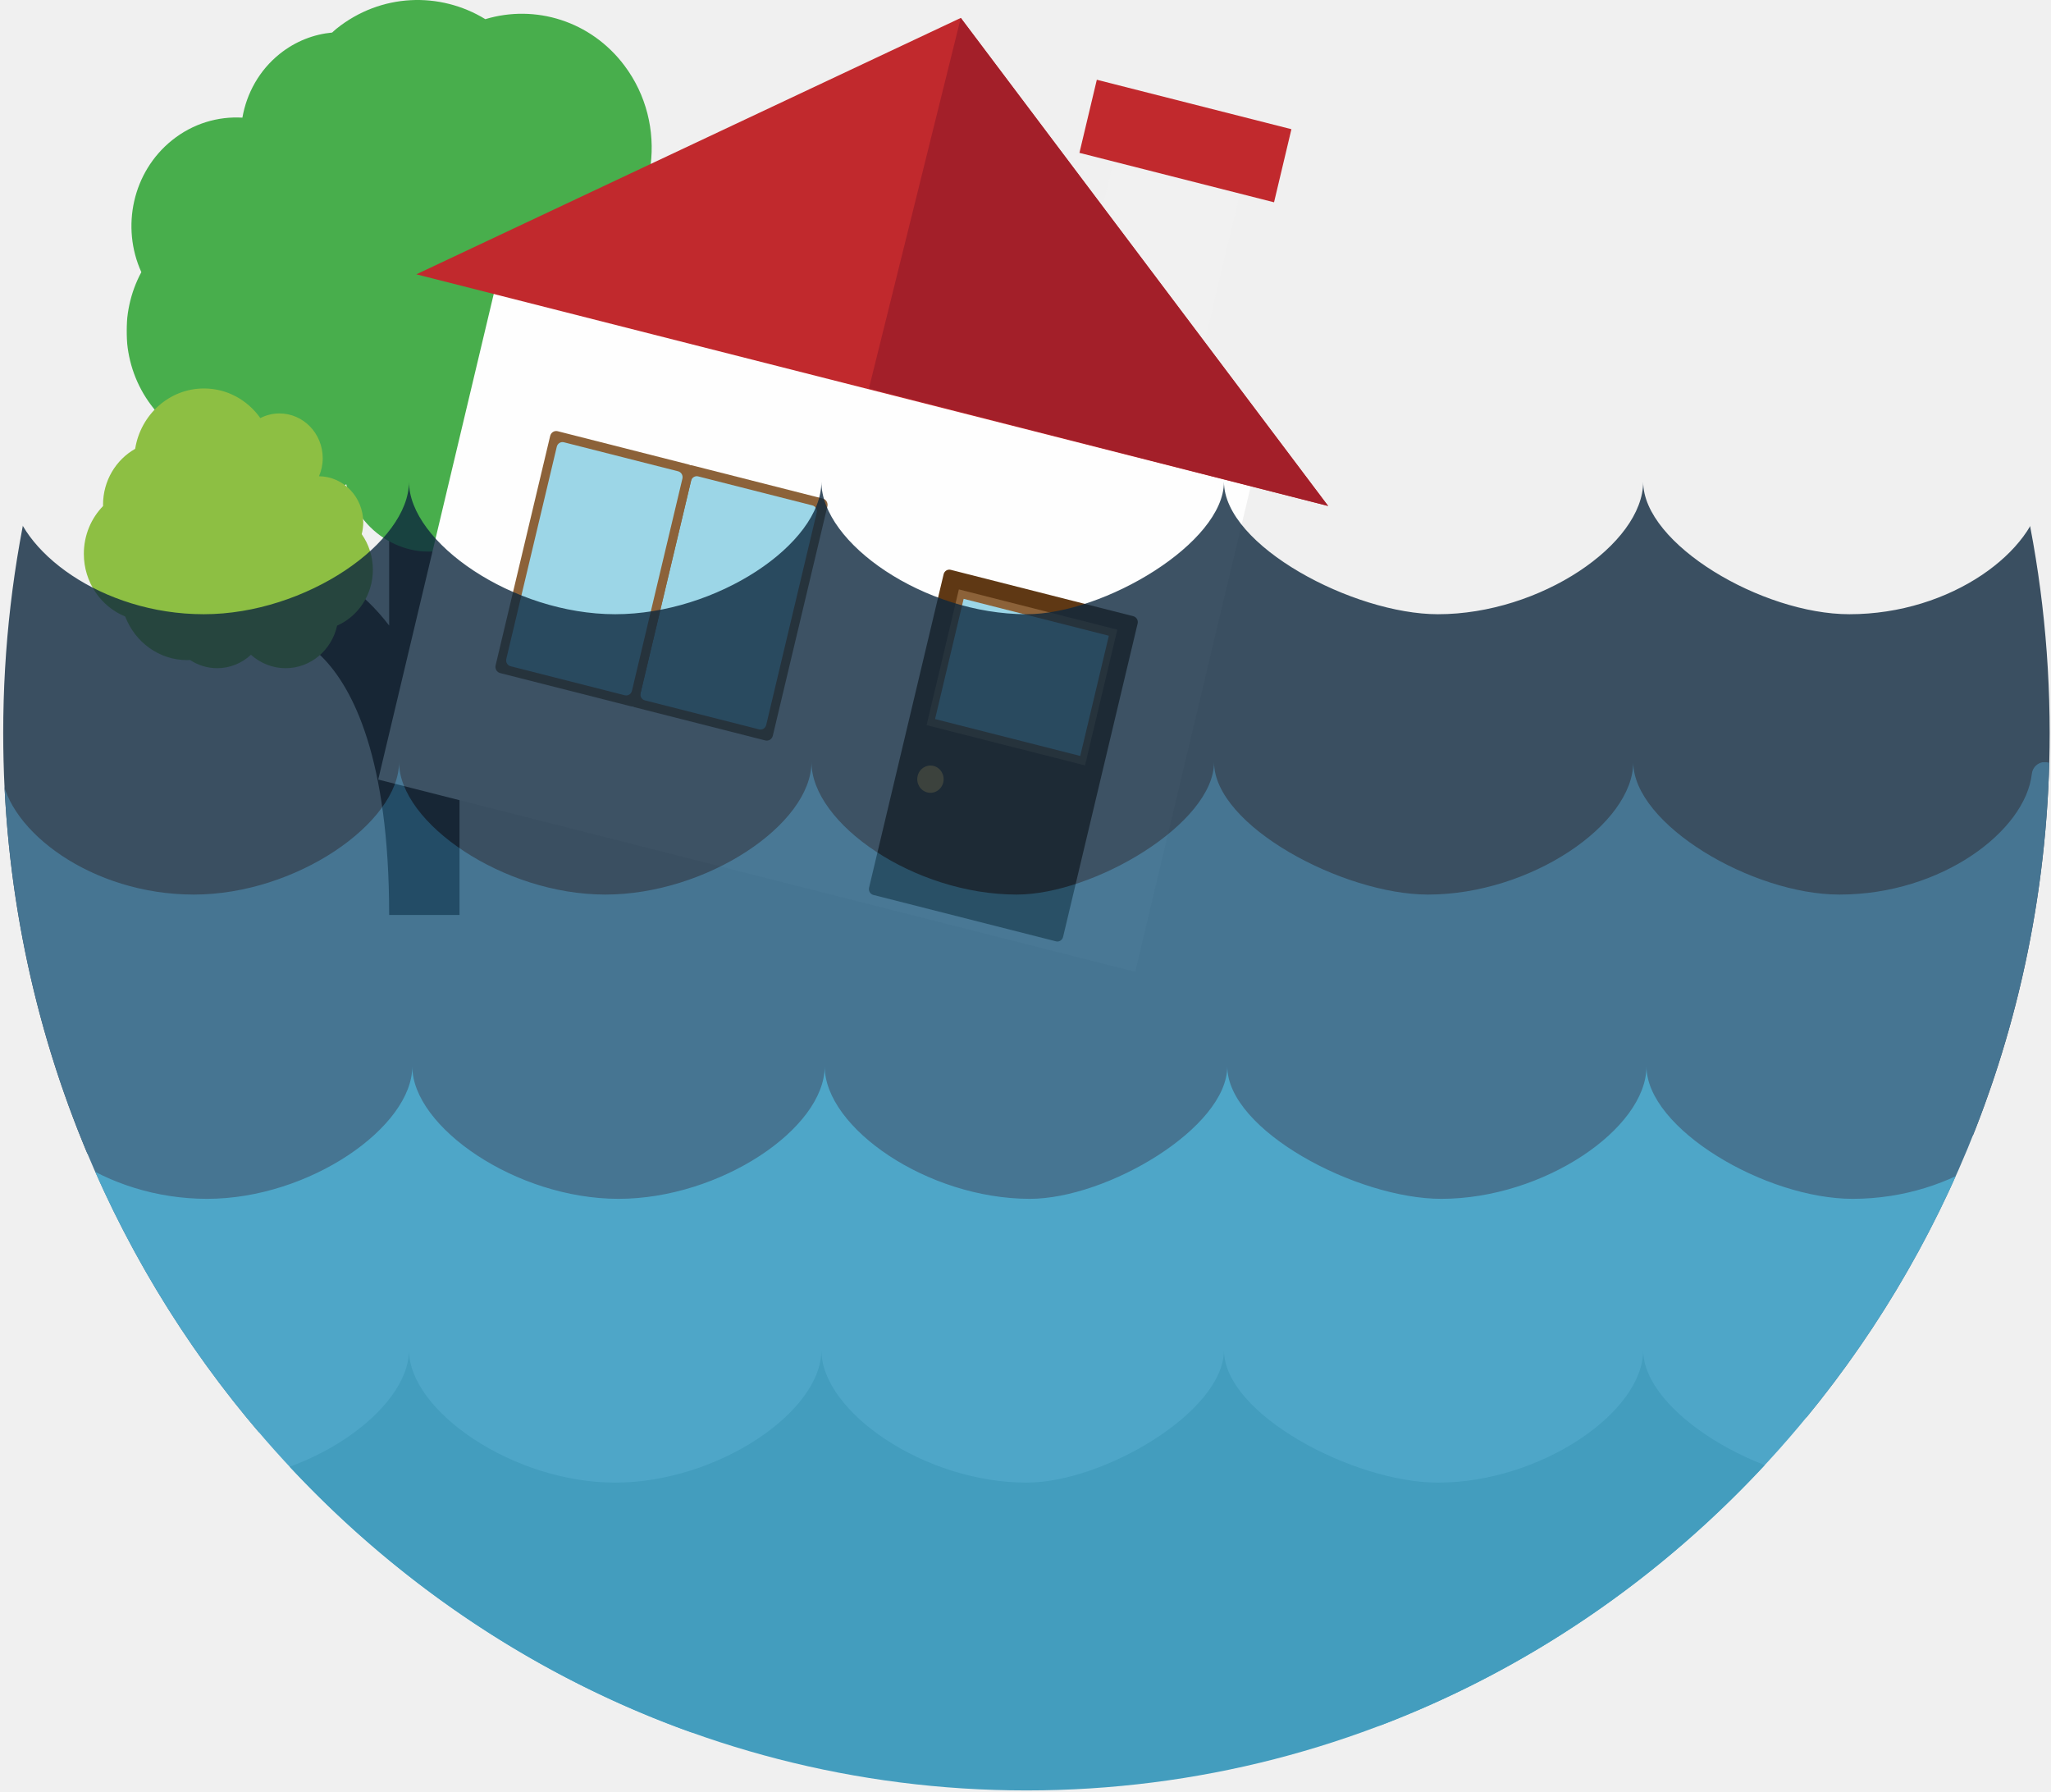
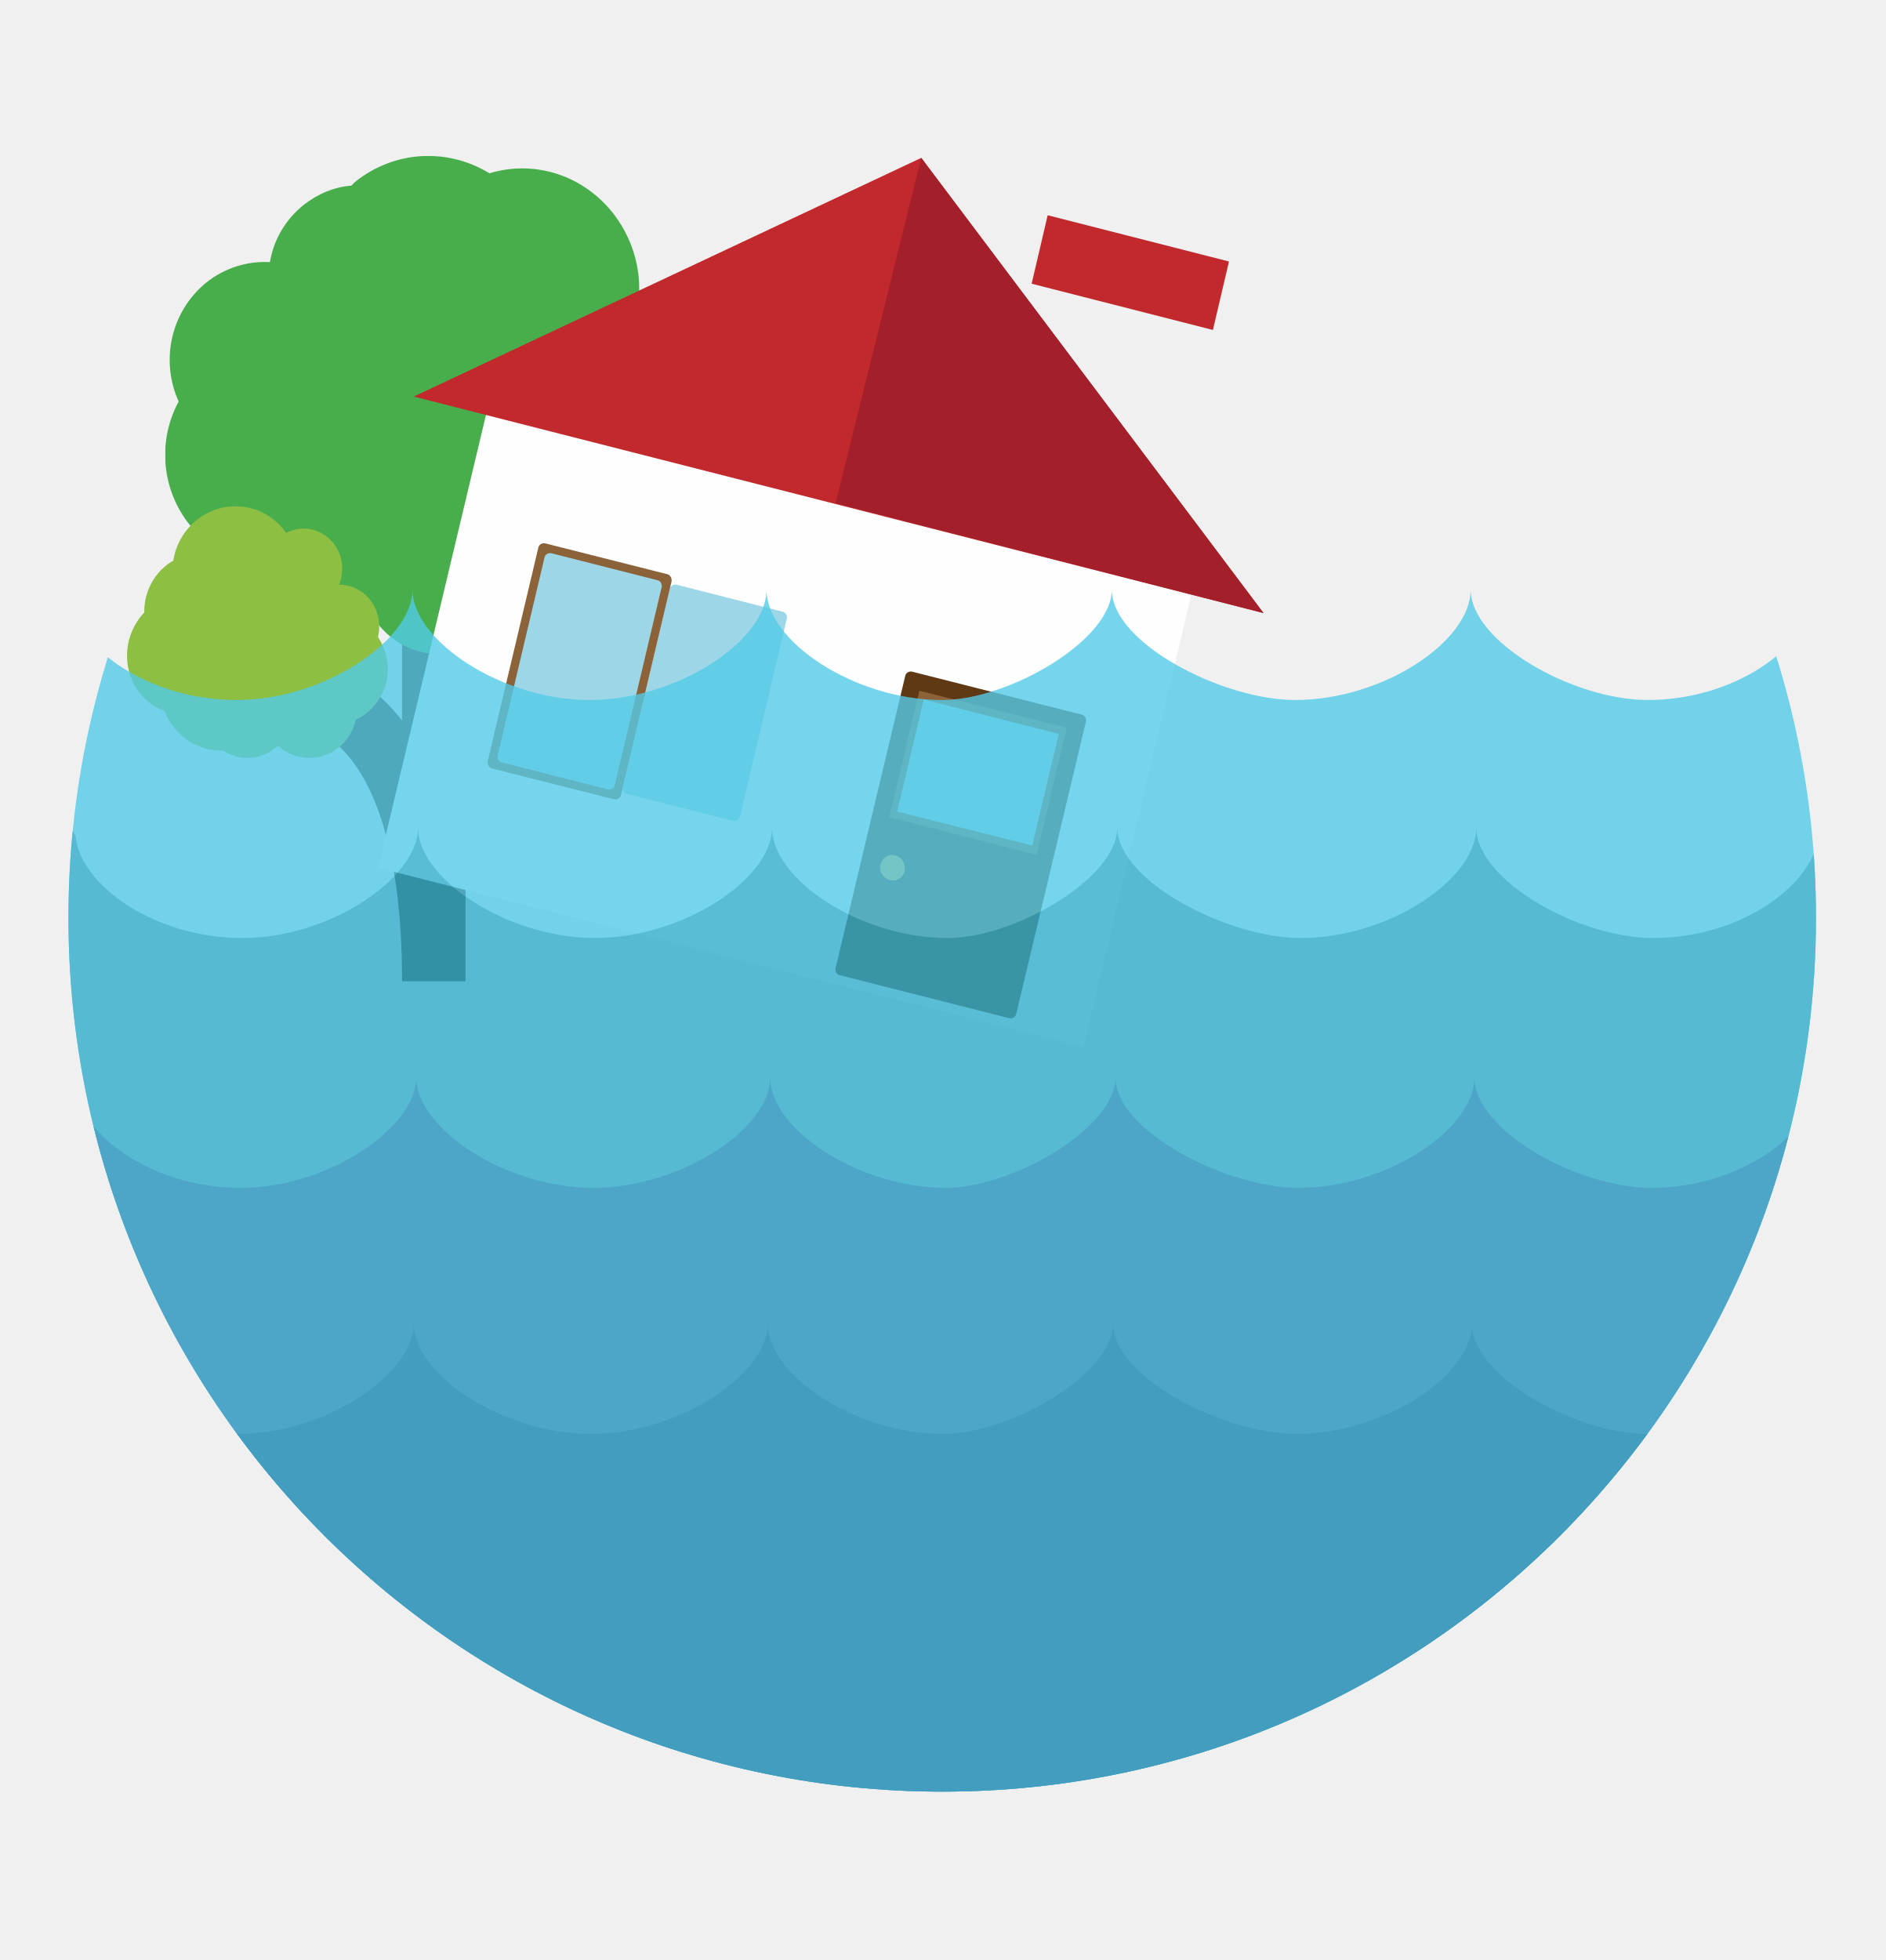
- <svg xmlns="http://www.w3.org/2000/svg" xmlns:xlink="http://www.w3.org/1999/xlink" width="300px" height="262px" viewBox="0 0 300 262" version="1.1">
-   <defs>
-     <polygon id="path-1" points="81.729 0.154 0.127 0.154 0.127 80.851 81.729 80.851 81.729 0.154" />
-     <path d="M12.835,99 C4.881,80.112 0.47,59.262 0.47,37.348 C0.47,24.689 1.942,12.384 4.719,0.607 L295.555,0.607 C298.332,12.385 299.805,24.689 299.805,37.348 C299.805,59.262 295.394,80.112 287.44,99 L12.835,99 L12.835,99 Z" id="path-3" />
-     <path d="M0.526,0.607 C1.513,38.329 15.571,72.681 38.19,99 L262.085,99 C284.704,72.681 298.762,38.329 299.749,0.607 L0.526,0.607 L0.526,0.607 Z" id="path-5" />
-     <path d="M0.319,0.107 C15.268,46.645 51.033,83.371 96.209,98.5 L188.584,98.5 C233.759,83.371 269.523,46.645 284.473,0.107 L0.319,0.107 L0.319,0.107 Z" id="path-7" />
-     <path d="M0.524,0.607 C27.696,39.61 72.015,65.005 122.074,65.005 C172.132,65.005 216.45,39.61 243.622,0.607 L0.524,0.607 L0.524,0.607 Z" id="path-9" />
-   </defs>
-   <g id="Page-1" stroke="none" stroke-width="1" fill="none" fill-rule="evenodd">
-     <g id="Clima" transform="translate(-869, -3461)">
-       <g id="consecuencias" transform="translate(219, 3200)">
-         <g id="inundaciones" transform="translate(1, 260)">
-           <g id="Page-1" transform="translate(649, 0)">
-             <g id="Group-34" transform="translate(11.6129, 0.846)">
-               <path d="M45.31,133.972 L55.602,133.972 L55.602,68.086 L45.31,68.086 L45.31,91.642 C44.357,90.392 43.339,89.244 42.255,88.199 C35.068,81.271 27.724,81.581 26.907,81.642 L27.622,92.251 L27.512,92.257 C27.68,92.257 31.502,92.205 35.517,96.255 C39.985,100.762 45.31,110.964 45.31,133.972" id="Fill-1" fill="#412313" />
-               <g id="Group-5" transform="translate(6.774194, 0)">
-                 <mask id="mask-2" fill="white">
-                   <use xlink:href="#path-1" />
-                 </mask>
-                 <g id="Clip-4" />
-                 <path d="M72.949,9.746 C76.177,14.043 77.404,19.288 76.78,24.29 C76.852,24.379 76.932,24.462 77.003,24.554 C81.174,30.107 81.814,37.335 79.28,43.357 C83.938,52.241 81.853,63.548 73.874,69.947 C68.55,74.218 61.824,75.305 55.803,73.527 C54.983,75.265 53.79,76.849 52.21,78.117 C46.711,82.525 38.793,81.494 34.526,75.813 C33.413,74.333 32.667,72.681 32.256,70.973 C26.584,75.425 18.489,74.343 14.111,68.515 C13.407,67.578 12.857,66.568 12.426,65.526 C9.091,64.516 6.016,62.467 3.722,59.414 C-0.616,53.639 -0.947,45.966 2.287,39.956 C-0.699,33.373 0.992,25.306 6.784,20.661 C9.833,18.215 13.493,17.153 17.068,17.36 C17.693,13.79 19.53,10.438 22.521,8.039 C24.825,6.191 27.491,5.172 30.196,4.913 C30.407,4.729 30.603,4.534 30.823,4.357 C37.3,-0.838 45.95,-1.113 52.602,2.956 C59.873,0.758 68.022,3.187 72.949,9.746" id="Fill-3" fill="#48AE4C" mask="url(#mask-2)" />
-               </g>
-               <polygon id="Fill-6" fill="#F1F1F1" points="145.422 48.363 163.896 53.056 170.075 27.084 151.602 22.391" />
-               <polygon id="Fill-8" fill="#FEFEFE" points="60.7 42.752 126.802 11.682 171.428 70.879 154.44 142.29 43.711 114.163" />
-               <path d="M101.427,107.756 C101.307,108.259 100.814,108.567 100.329,108.443 L81.186,103.58 C80.699,103.457 80.401,102.949 80.521,102.445 L88.502,68.895 C88.622,68.391 89.114,68.084 89.6,68.208 L108.743,73.071 C109.23,73.194 109.528,73.702 109.409,74.206 L101.427,107.756 Z" id="Fill-10" fill="#8C6239" />
-               <path d="M82.085,101.51 C81.972,101.986 82.254,102.465 82.713,102.582 L99.422,106.826 C99.882,106.942 100.346,106.653 100.46,106.177 L107.843,75.142 C107.956,74.666 107.674,74.186 107.214,74.07 L90.505,69.826 C90.047,69.709 89.581,69.999 89.468,70.475 L82.085,101.51 Z" id="Fill-12" fill="#9CD6E7" />
-               <path d="M81.787,102.767 C81.667,103.27 81.175,103.578 80.688,103.454 L61.546,98.591 C61.059,98.468 60.761,97.96 60.881,97.456 L68.862,63.906 C68.982,63.402 69.474,63.095 69.96,63.219 L89.103,68.082 C89.59,68.205 89.888,68.713 89.769,69.217 L81.787,102.767 Z" id="Fill-14" fill="#8C6239" />
-               <path d="M62.445,96.521 C62.332,96.997 62.614,97.476 63.073,97.593 L79.782,101.838 C80.242,101.954 80.706,101.664 80.82,101.188 L88.203,70.153 C88.316,69.678 88.034,69.198 87.575,69.081 L70.866,64.837 C70.407,64.72 69.941,65.01 69.828,65.486 L62.445,96.521 Z" id="Fill-16" fill="#9CD6E7" />
-               <path d="M115.508,129.968 C115.395,130.444 115.677,130.923 116.136,131.04 L142.847,137.825 C143.307,137.942 143.771,137.652 143.884,137.176 L154.787,91.347 C154.9,90.872 154.618,90.392 154.159,90.275 L127.448,83.49 C126.988,83.373 126.524,83.663 126.411,84.139 L115.508,129.968 Z" id="Fill-18" fill="#5F3814" />
-               <polygon id="Fill-20" fill="#8C6239" points="123.918 106.208 147.093 112.095 151.817 92.24 128.641 86.353" />
-               <polygon id="Fill-22" fill="#9CD6E7" points="146.395 110.712 125.157 105.317 129.34 87.735 150.578 93.13" />
-               <path d="M122.61,113.633 C122.356,114.702 122.989,115.783 124.023,116.045 C125.059,116.308 126.104,115.654 126.358,114.585 C126.613,113.516 125.98,112.436 124.944,112.173 C123.91,111.91 122.865,112.564 122.61,113.633" id="Fill-24" fill="#F8B03D" />
-               <polygon id="Fill-26" fill="#C1292D" points="128.92 2.775 182.654 74.152 49.285 40.273" />
-               <polygon id="Fill-28" fill="#C1292D" points="146.276 22.508 174.741 29.739 177.283 19.049 148.819 11.818" />
-               <polygon id="Fill-30" fill="#A31F29" points="182.654 74.152 128.92 2.775 115.483 56.966" />
-               <path d="M0.651,81.15 C0.651,78.418 1.727,75.946 3.465,74.159 C3.464,74.101 3.457,74.043 3.457,73.983 C3.457,70.452 5.356,67.38 8.158,65.797 C8.956,60.789 13.154,56.966 18.227,56.966 C21.614,56.966 24.608,58.675 26.467,61.297 C27.31,60.867 28.256,60.619 29.259,60.619 C32.757,60.619 35.591,63.549 35.591,67.161 C35.591,68.103 35.396,68.996 35.049,69.804 C38.627,69.842 41.518,72.848 41.518,76.554 C41.518,77.151 41.435,77.726 41.295,78.277 C42.317,79.739 42.927,81.531 42.927,83.473 C42.927,87.145 40.772,90.296 37.696,91.651 C36.919,95.214 33.844,97.877 30.161,97.877 C28.222,97.877 26.454,97.134 25.096,95.914 C23.785,97.131 22.056,97.877 20.154,97.877 C18.689,97.877 17.327,97.432 16.178,96.674 C16.038,96.68 15.903,96.696 15.761,96.696 C11.644,96.696 8.129,94.052 6.701,90.32 C3.161,88.879 0.651,85.321 0.651,81.15" id="Fill-32" fill="#8DBF43" />
-             </g>
-             <g id="Group-47" opacity="0.8" transform="translate(0, 70.846)">
-               <g id="Group-37">
-                 <mask id="mask-4" fill="white">
-                   <use xlink:href="#path-3" />
-                 </mask>
-                 <g id="Clip-36" />
-                 <path d="M300.522,0.607 C299.563,0.607 298.757,1.349 298.646,2.334 C297.71,10.666 285.479,19.984 270.51,19.984 C257.759,19.984 240.347,9.72 240.347,0.607 C240.347,9.72 225.303,19.984 210.333,19.984 C198.002,19.984 179.03,9.97 179.03,0.607 C179.03,9.595 161.443,19.984 150.159,19.984 C135.19,19.984 120.145,9.595 120.145,0.607 C120.145,9.72 104.802,19.984 89.984,19.984 C75.014,19.984 59.823,9.47 59.823,0.607 C59.823,9.47 44.778,19.984 29.81,19.984 C14.839,19.984 2.607,10.666 1.672,2.334 C1.562,1.349 0.755,0.607 -0.204,0.607 L-0.352,0.607 C-1.308,0.607 -2.113,1.344 -2.227,2.326 C-2.261,2.618 -2.313,2.906 -2.375,3.192 C-2.404,3.332 -2.42,3.472 -2.42,3.614 L-2.42,97.048 C-2.42,98.127 -1.574,99 -0.531,99 L300.581,96.11 C301.624,96.11 302.47,95.236 302.47,94.159 L302.47,2.559 C302.47,1.481 301.565,0.607 300.522,0.607" id="Fill-35" fill="#0C273D" mask="url(#mask-4)" />
-               </g>
-               <g id="Group-40" transform="translate(0, 41)">
-                 <mask id="mask-6" fill="white">
-                   <use xlink:href="#path-5" />
-                 </mask>
-                 <g id="Clip-39" />
-                 <path d="M299.071,0.607 C298.112,0.607 297.305,1.349 297.194,2.334 C296.258,10.666 284.027,19.984 269.058,19.984 C256.307,19.984 238.895,9.72 238.895,0.607 C238.895,9.72 223.851,19.984 208.881,19.984 C196.55,19.984 177.578,9.97 177.578,0.607 C177.578,9.595 159.992,19.984 148.708,19.984 C133.739,19.984 118.693,9.595 118.693,0.607 C118.693,9.72 103.351,19.984 88.533,19.984 C73.563,19.984 58.371,9.47 58.371,0.607 C58.371,9.47 43.326,19.984 28.358,19.984 C13.387,19.984 1.155,10.666 0.22,2.334 C0.11,1.349 -0.696,0.607 -1.655,0.607 L-1.803,0.607 C-2.759,0.607 -3.565,1.344 -3.679,2.326 C-3.713,2.618 -3.765,2.906 -3.827,3.192 C-3.856,3.332 -3.871,3.472 -3.871,3.614 L-3.871,97.048 C-3.871,98.127 -3.026,99 -1.982,99 L299.13,96.11 C300.173,96.11 301.019,95.236 301.019,94.159 L301.019,2.559 C301.019,1.481 300.114,0.607 299.071,0.607" id="Fill-38" fill="#1B567B" mask="url(#mask-6)" />
-               </g>
-               <g id="Group-43" transform="translate(7.741935, 86)">
-                 <mask id="mask-8" fill="white">
-                   <use xlink:href="#path-7" />
-                 </mask>
-                 <g id="Clip-42" />
-                 <path d="M293.264,0.107 C292.305,0.107 291.499,0.849 291.388,1.834 C290.452,10.166 278.221,19.484 263.252,19.484 C250.501,19.484 233.089,9.22 233.089,0.107 C233.089,9.22 218.044,19.484 203.074,19.484 C190.743,19.484 171.772,9.47 171.772,0.107 C171.772,9.095 154.185,19.484 142.901,19.484 C127.932,19.484 112.887,9.095 112.887,0.107 C112.887,9.22 97.544,19.484 82.726,19.484 C67.756,19.484 52.564,8.97 52.564,0.107 C52.564,8.97 37.52,19.484 22.552,19.484 C7.581,19.484 -4.651,10.166 -5.586,1.834 C-5.697,0.849 -6.503,0.107 -7.462,0.107 L-7.61,0.107 C-8.566,0.107 -9.371,0.844 -9.485,1.826 C-9.519,2.118 -9.571,2.406 -9.633,2.692 C-9.662,2.832 -9.678,2.972 -9.678,3.114 L-9.678,96.548 C-9.678,97.627 -8.832,98.5 -7.789,98.5 L293.323,95.61 C294.366,95.61 295.212,94.736 295.212,93.659 L295.212,2.059 C295.212,0.981 294.307,0.107 293.264,0.107" id="Fill-41" fill="#2594BE" mask="url(#mask-8)" />
-               </g>
-               <g id="Group-46" transform="translate(28.06452, 127)">
-                 <mask id="mask-10" fill="white">
-                   <use xlink:href="#path-9" />
-                 </mask>
-                 <g id="Clip-45" />
-                 <path d="M272.458,0.607 C271.499,0.607 270.693,1.349 270.581,2.334 C269.645,10.666 257.414,19.984 242.445,19.984 C229.694,19.984 212.283,9.72 212.283,0.607 C212.283,9.72 197.238,19.984 182.268,19.984 C169.937,19.984 150.965,9.97 150.965,0.607 C150.965,9.595 133.379,19.984 122.095,19.984 C107.126,19.984 92.08,9.595 92.08,0.607 C92.08,9.72 76.738,19.984 61.92,19.984 C46.95,19.984 31.758,9.47 31.758,0.607 C31.758,9.47 16.713,19.984 1.745,19.984 C-13.226,19.984 -25.458,10.666 -26.393,2.334 C-26.503,1.349 -27.309,0.607 -28.268,0.607 L-28.416,0.607 C-29.372,0.607 -30.177,1.344 -30.292,2.326 C-30.326,2.618 -30.378,2.906 -30.44,3.192 C-30.469,3.332 -30.484,3.472 -30.484,3.614 L-30.484,97.048 C-30.484,98.127 -29.638,99 -28.595,99 L272.517,96.11 C273.56,96.11 274.406,95.236 274.406,94.159 L274.406,2.559 C274.406,1.481 273.501,0.607 272.458,0.607" id="Fill-44" fill="#1888B2" mask="url(#mask-10)" />
-               </g>
-             </g>
+ <svg xmlns="http://www.w3.org/2000/svg" xmlns:xlink="http://www.w3.org/1999/xlink" version="1.1" id="Capa_1" x="0px" y="0px" viewBox="-5.3 -9.3 305.8 317.8" enable-background="new -5.3 -9.3 305.8 317.8" xml:space="preserve">
+   <g id="house-flood">
+     <g id="tree-house">
+       <path id="Fill-1" fill="#412313" d="M59.9,149.8h10.3V83.9H59.9v23.6c-1-1.2-2-2.4-3.1-3.4c-7.2-6.9-14.5-6.6-15.3-6.6l0.7,10.6    l-0.1,0c0.2,0,4-0.1,8,4C54.6,116.6,59.9,126.8,59.9,149.8" />
+       <g id="Group-5" transform="translate(6.774194, 0)">
+         <g id="Clip-4">
+ 			</g>
+         <defs>
+           <filter id="Adobe_OpacityMaskFilter" filterUnits="userSpaceOnUse" x="14.7" y="16" width="81.6" height="80.7">
+             <feColorMatrix type="matrix" values="1 0 0 0 0  0 1 0 0 0  0 0 1 0 0  0 0 0 1 0" />
+           </filter>
+         </defs>
+         <mask maskUnits="userSpaceOnUse" x="14.7" y="16" width="81.6" height="80.7" id="mask-2">
+           <g filter="url(#Adobe_OpacityMaskFilter)">
+             <polygon id="path-1" fill="#FFFFFF" points="96.3,16 14.7,16 14.7,96.7 96.3,96.7      " />
          </g>
-         </g>
+         </mask>
+         <path id="Fill-3" mask="url(#mask-2)" fill="#48AE4C" d="M87.6,25.6c3.2,4.3,4.5,9.5,3.8,14.5c0.1,0.1,0.2,0.2,0.2,0.3     c4.2,5.6,4.8,12.8,2.3,18.8c4.7,8.9,2.6,20.2-5.4,26.6c-5.3,4.3-12.1,5.4-18.1,3.6c-0.8,1.7-2,3.3-3.6,4.6     c-5.5,4.4-13.4,3.4-17.7-2.3c-1.1-1.5-1.9-3.1-2.3-4.8c-5.7,4.5-13.8,3.4-18.1-2.5c-0.7-0.9-1.3-1.9-1.7-3     c-3.3-1-6.4-3.1-8.7-6.1c-4.3-5.8-4.7-13.4-1.4-19.5c-3-6.6-1.3-14.6,4.5-19.3c3-2.4,6.7-3.5,10.3-3.3c0.6-3.6,2.5-6.9,5.5-9.3     c2.3-1.8,5-2.9,7.7-3.1c0.2-0.2,0.4-0.4,0.6-0.6c6.5-5.2,15.1-5.5,21.8-1.4C74.5,16.6,82.6,19,87.6,25.6" />
      </g>
+     </g>
+     <path id="Fill-10" fill="#8C6239" d="M116,123.6c-0.1,0.5-0.6,0.8-1.1,0.7l-19.1-4.9c-0.5-0.1-0.8-0.6-0.7-1.1l8-33.6   c0.1-0.5,0.6-0.8,1.1-0.7l19.1,4.9c0.5,0.1,0.8,0.6,0.7,1.1L116,123.6z" />
+     <g id="house">
+       <polygon id="Fill-6" fill="#F1F1F1" points="161.1,63.4 180.2,68.3 186.6,41.4 167.5,36.6   " />
+       <polygon id="Fill-8" fill="#FEFEFE" points="73.6,57.6 141.9,25.5 188,86.7 170.4,160.5 56,131.4   " />
+       <path id="Fill-12" fill="#9CD6E7" d="M95.7,118.3c-0.1,0.5,0.2,1,0.6,1.1l17.3,4.4c0.5,0.1,1-0.2,1.1-0.7l7.6-32.1    c0.1-0.5-0.2-1-0.6-1.1l-17.3-4.4c-0.5-0.1-1,0.2-1.1,0.7L95.7,118.3z" />
+       <path id="Fill-14" fill="#8C6239" d="M95.4,119.6c-0.1,0.5-0.6,0.8-1.1,0.7l-19.8-5c-0.5-0.1-0.8-0.7-0.7-1.2L82,79.5    c0.1-0.5,0.6-0.8,1.1-0.7l19.8,5c0.5,0.1,0.8,0.7,0.7,1.2L95.4,119.6z" />
+       <path id="Fill-16" fill="#9CD6E7" d="M75.4,113.2c-0.1,0.5,0.2,1,0.6,1.1l17.3,4.4c0.5,0.1,1-0.2,1.1-0.7l7.6-32.1    c0.1-0.5-0.2-1-0.6-1.1l-17.3-4.4c-0.5-0.1-1,0.2-1.1,0.7L75.4,113.2z" />
+       <path id="Fill-18" fill="#5F3814" d="M130.2,147.7c-0.1,0.5,0.2,1,0.6,1.1l27.6,7c0.5,0.1,1-0.2,1.1-0.7l11.3-47.4    c0.1-0.5-0.2-1-0.6-1.1l-27.6-7c-0.5-0.1-1,0.2-1.1,0.7L130.2,147.7z" />
+       <polygon id="Fill-20" fill="#8C6239" points="138.9,123.2 162.8,129.3 167.7,108.7 143.8,102.7   " />
+       <polygon id="Fill-22" fill="#9CD6E7" points="162.1,127.8 140.2,122.3 144.5,104.1 166.4,109.7   " />
+       <path id="Fill-24" fill="#F8B03D" d="M137.5,130.9c-0.3,1.1,0.4,2.2,1.5,2.5c1.1,0.3,2.2-0.4,2.4-1.5s-0.4-2.2-1.5-2.5    C138.9,129.1,137.8,129.7,137.5,130.9" />
+       <polygon id="Fill-26" fill="#C1292D" points="144.1,16.3 199.6,90.1 61.8,55   " />
+       <polygon id="Fill-28" fill="#C1292D" points="162,36.7 191.4,44.2 194,33.1 164.6,25.6   " />
+       <polygon id="Fill-30" fill="#A31F29" points="199.6,90.1 144.1,16.3 130.2,72.3   " />
+     </g>
+     <path id="Fill-32" fill="#8DBF43" d="M15.3,97c0-2.7,1.1-5.2,2.8-7c0-0.1,0-0.1,0-0.2c0-3.5,1.9-6.6,4.7-8.2c0.8-5,5-8.8,10.1-8.8   c3.4,0,6.4,1.7,8.2,4.3c0.8-0.4,1.8-0.7,2.8-0.7c3.5,0,6.3,2.9,6.3,6.5c0,0.9-0.2,1.8-0.5,2.6c3.6,0,6.5,3,6.5,6.8   c0,0.6-0.1,1.2-0.2,1.7c1,1.5,1.6,3.3,1.6,5.2c0,3.7-2.2,6.8-5.2,8.2c-0.8,3.6-3.9,6.2-7.5,6.2c-1.9,0-3.7-0.7-5.1-2   c-1.3,1.2-3,2-4.9,2c-1.5,0-2.8-0.4-4-1.2c-0.1,0-0.3,0-0.4,0c-4.1,0-7.6-2.6-9.1-6.4C17.8,104.7,15.3,101.2,15.3,97" />
+   </g>
+   <g opacity="0.8">
+     <g>
+       <defs>
+         <circle id="SVGID_1_" cx="147.5" cy="139.5" r="141.7" />
+       </defs>
+       <clipPath id="SVGID_2_">
+         <use xlink:href="#SVGID_1_" overflow="visible" />
+       </clipPath>
+       <path id="_x31_" clip-path="url(#SVGID_2_)" fill="#52CAE7" d="M288.6,88c-0.9,7.6-12.5,16.2-26.7,16.2    c-12.1,0-28.7-9.4-28.7-17.9c0,8.4-14.2,17.9-28.5,17.9c-11.7,0-29.7-9.2-29.7-17.9c0,8.2-16.7,17.9-27.5,17.9    c-14.2,0-28.5-9.5-28.5-17.9c0,8.4-14.6,17.9-28.7,17.9c-14.2,0-28.7-9.6-28.7-17.9c0,8.1-14.2,17.9-28.5,17.9S7,95.7,6.2,88    c-0.1-0.9-0.9-1.6-1.7-1.6c-1,0-1.9,0.6-1.9,1.6c0,0.2-0.1,0.5-0.1,0.7c0,0.1,0,0.2,0,0.4V175c0,1-1,99.9,0,99.9H290    c1,0,2.4-101.6,2.4-102.6c0,0-0.9-86-1.9-86C289.5,86.4,288.7,87,288.6,88z" />
+     </g>
+     <g>
+       <defs>
+         <circle id="SVGID_3_" cx="147.5" cy="139.5" r="141.7" />
+       </defs>
+       <clipPath id="SVGID_4_">
+         <use xlink:href="#SVGID_3_" overflow="visible" />
+       </clipPath>
+       <path id="_x32_" clip-path="url(#SVGID_4_)" fill="#2FACCA" d="M291.2,125c-0.9,0-1.6,0.6-1.7,1.6c-0.9,7.6-12.5,16.2-26.7,16.2    c-12.1,0-28.7-9.4-28.7-17.9c0,8.4-14.2,17.9-28.5,17.9c-11.7,0-29.7-9.2-29.7-17.9c0,8.2-16.7,17.9-27.5,17.9    c-14.2,0-28.5-9.5-28.5-17.9c0,8.4-14.6,17.9-28.7,17.9c-14.2,0-28.7-9.6-28.7-17.9c0,8.1-14.2,17.9-28.5,17.9S7.9,134.2,7,126.6    c-0.1-0.9-0.9-1.6-1.7-1.6H5c-0.9,0-1.6,0.6-1.7,1.6c0,0.2-0.1,0.5-0.1,0.7c0,0.1,0,0.2,0,0.4v85.9c0,1,1.2,81.7,2.2,81.7    l286.5-2.6c1,0,1.4-80.7,1.4-81.7v-84.2C293.1,125.9,292.2,125,291.2,125" />
+     </g>
+     <g>
+       <defs>
+         <circle id="SVGID_5_" cx="147.5" cy="139.5" r="141.7" />
+       </defs>
+       <clipPath id="SVGID_6_">
+         <use xlink:href="#SVGID_5_" overflow="visible" />
+       </clipPath>
+       <path id="_x33_" clip-path="url(#SVGID_6_)" fill="#2494BE" d="M290.9,165.5c-0.9,0-1.6,0.6-1.7,1.6c-0.9,7.6-12.5,16.2-26.7,16.2    c-12.1,0-28.7-9.4-28.7-17.9c0,8.4-14.2,17.9-28.5,17.9c-11.7,0-29.7-9.2-29.7-17.9c0,8.2-16.7,17.9-27.5,17.9    c-14.2,0-28.5-9.5-28.5-17.9c0,8.4-14.6,17.9-28.7,17.9c-14.2,0-28.7-9.6-28.7-17.9c0,8.1-14.2,17.9-28.5,17.9    s-25.9-8.6-26.7-16.2c-0.1-0.9-0.9-1.6-1.7-1.6H4.8c-0.9,0-1.6,0.6-1.7,1.6c0,0.2-0.1,0.5-0.1,0.7c0,0.1,0,0.2,0,0.4v85.9    c0,1,0.9,33.7,1.9,33.7H290c1,0,2.7-35.5,2.7-36.5v-84C292.7,166.4,291.9,165.5,290.9,165.5" />
+     </g>
+     <g>
+       <defs>
+         <circle id="SVGID_7_" cx="147.5" cy="139.5" r="141.7" />
+       </defs>
+       <clipPath id="SVGID_8_">
+         <use xlink:href="#SVGID_7_" overflow="visible" />
+       </clipPath>
+       <path id="_x34_" clip-path="url(#SVGID_8_)" fill="#1788B2" d="M290.5,205.4c-0.9,0-1.6,0.6-1.7,1.6c-0.9,7.6-12.5,16.2-26.7,16.2    c-12.1,0-28.7-9.4-28.7-17.9c0,8.4-14.2,17.9-28.5,17.9c-11.7,0-29.7-9.2-29.7-17.9c0,8.2-16.7,17.9-27.5,17.9    c-14.2,0-28.5-9.5-28.5-17.9c0,8.4-14.6,17.9-28.7,17.9c-14.2,0-28.7-9.6-28.7-17.9c0,8.1-14.2,17.9-28.5,17.9S7.2,214.6,6.3,207    c-0.1-0.9-0.9-1.6-1.7-1.6H4.4c-0.9,0-1.6,0.6-1.7,1.6c0,0.2-0.1,0.5-0.1,0.7c0,0.1,0,0.2,0,0.4V294c0,1,0.7,1.7,1.7,1.7    l286.5-2.6c1,0,1.7-0.7,1.7-1.7v-84.2C292.2,206.3,291.4,205.4,290.5,205.4" />
    </g>
  </g>
</svg>
